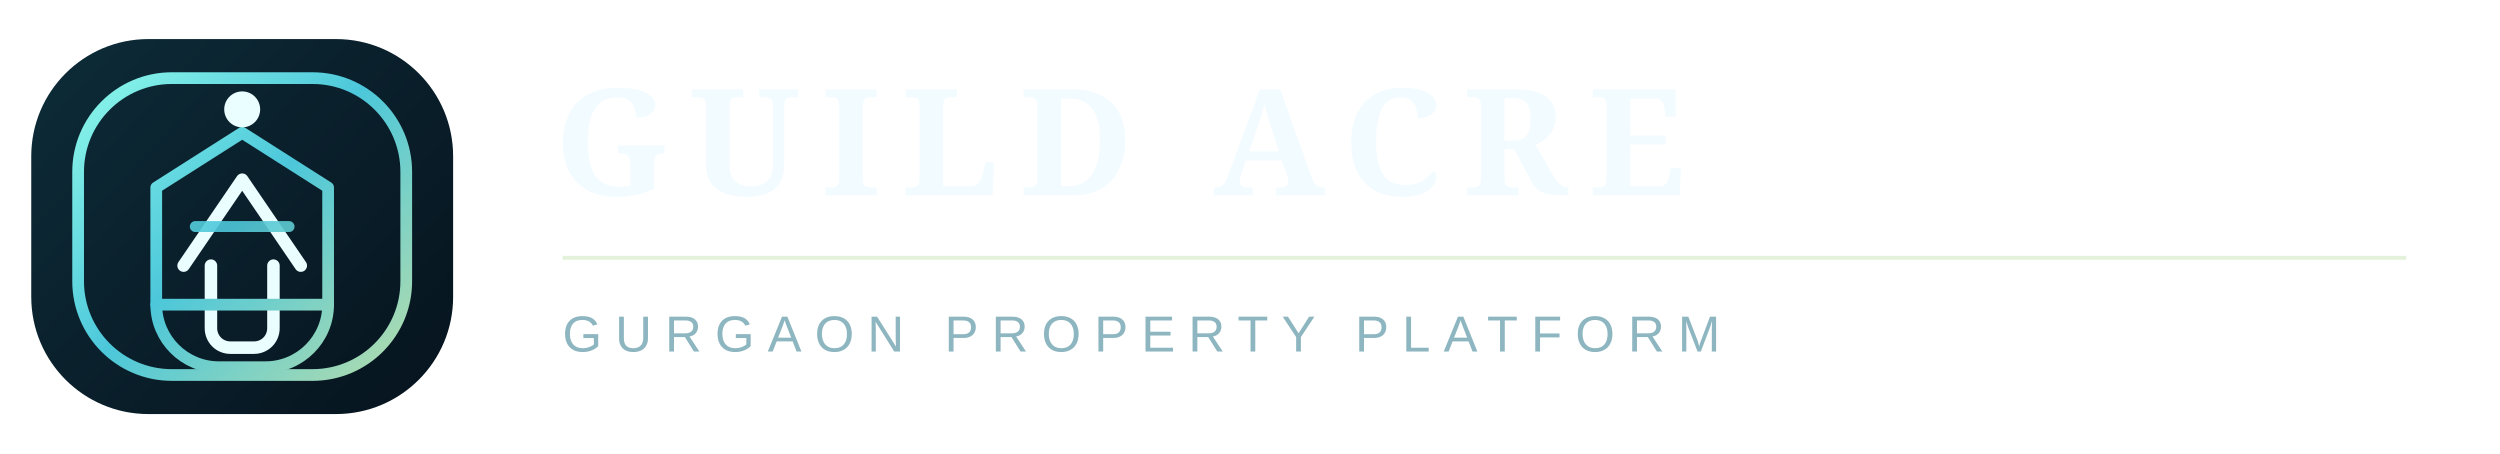
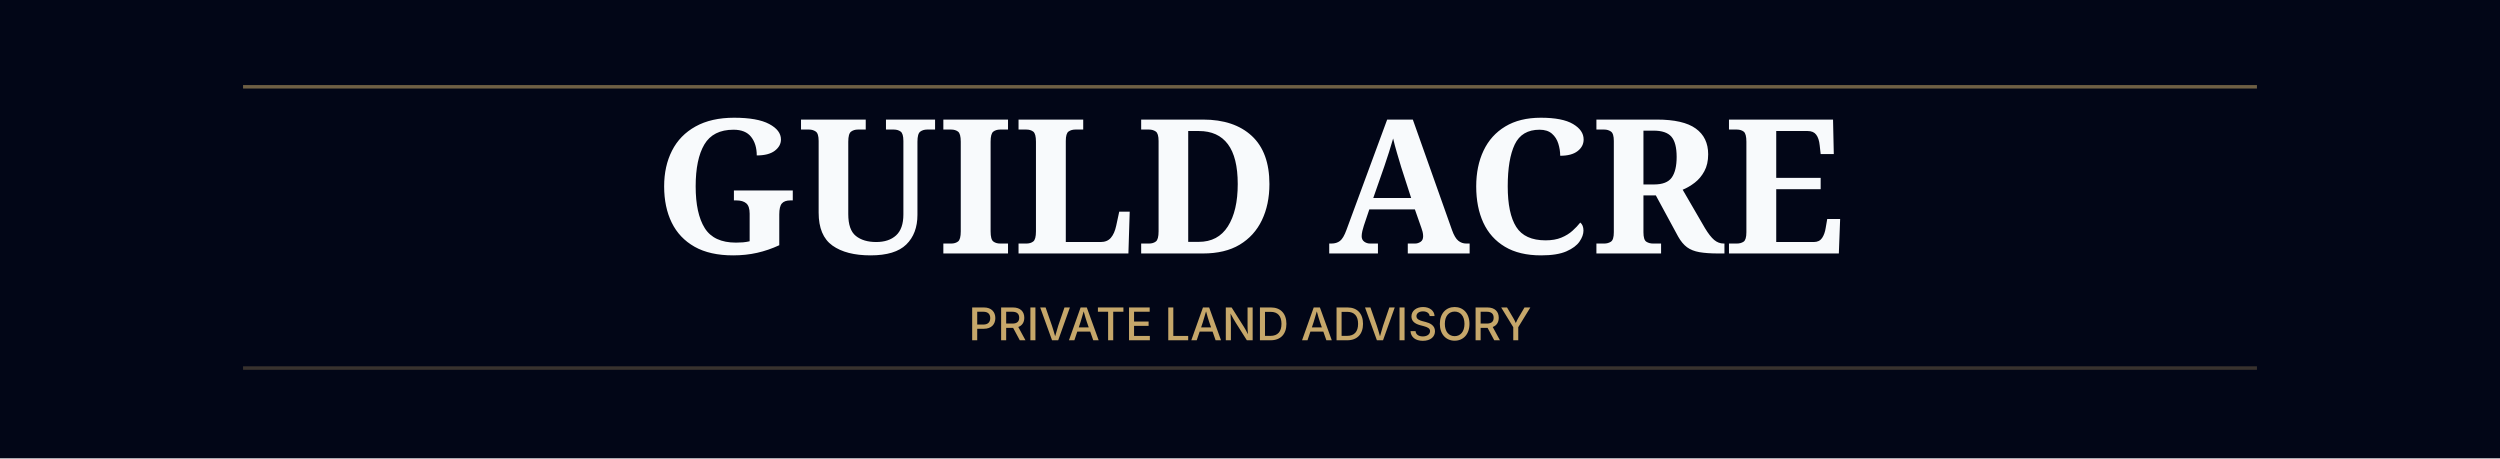
- <svg xmlns="http://www.w3.org/2000/svg" width="640" height="116" viewBox="0 0 640 116" fill="none">
-   <defs>
-     <linearGradient id="wordBg" x1="12" y1="10" x2="116" y2="108" gradientUnits="userSpaceOnUse">
-       <stop stop-color="#0D2B38" />
-       <stop offset="1" stop-color="#06131D" />
-     </linearGradient>
-     <linearGradient id="wordEdge" x1="22" y1="18" x2="108" y2="102" gradientUnits="userSpaceOnUse">
-       <stop stop-color="#8DF7EA" />
-       <stop offset="0.45" stop-color="#4CC7DA" />
-       <stop offset="1" stop-color="#BFDFA8" />
-     </linearGradient>
-   </defs>
-   <rect x="8" y="10" width="108" height="96" rx="30" fill="url(#wordBg)" />
-   <rect x="20" y="20" width="84" height="76" rx="24" stroke="url(#wordEdge)" stroke-width="3" />
-   <path d="M62 34L84 48V78C84 86.8 76.8 94 68 94H56C47.2 94 40 86.8 40 78V48L62 34Z" stroke="url(#wordEdge)" stroke-width="3" stroke-linejoin="round" />
-   <path d="M47 68L62 46L77 68" stroke="#EAFDFF" stroke-width="3.2" stroke-linecap="round" stroke-linejoin="round" />
-   <path d="M54 68V84C54 86.8 56.2 89 59 89H65C67.8 89 70 86.8 70 84V68" stroke="#EAFDFF" stroke-width="3.2" stroke-linecap="round" stroke-linejoin="round" />
-   <path d="M40 78H84" stroke="url(#wordEdge)" stroke-width="3" stroke-linecap="round" />
-   <path d="M50 58H74" stroke="url(#wordEdge)" stroke-width="2.8" stroke-linecap="round" opacity="0.9" />
-   <circle cx="62" cy="28" r="4.6" fill="#EAFDFF" />
-   <text x="142" y="50" fill="#F2FBFF" font-family="'Cormorant Garamond', Georgia, serif" font-size="38" font-weight="700" letter-spacing="0.14em">GUILD ACRE</text>
-   <line x1="144" y1="66" x2="616" y2="66" stroke="url(#wordEdge)" stroke-opacity="0.42" />
-   <text x="144" y="90" fill="#8DB6C1" font-family="'Outfit', Arial, sans-serif" font-size="13" font-weight="500" letter-spacing="0.26em">GURGAON PROPERTY PLATFORM</text>
+ <svg xmlns="http://www.w3.org/2000/svg" width="720" height="132" viewBox="0 0 720 132" fill="none" role="img" aria-labelledby="title desc">
+   <rect width="720" height="132" fill="#020617" />
+   <path d="M70 25H650" stroke="#C6A76A" stroke-width="1" stroke-opacity="0.55" />
+   <path d="M70 106H650" stroke="#C6A76A" stroke-width="1" stroke-opacity="0.28" />
+   <text x="360" y="73" text-anchor="middle" fill="#F8FAFC" font-family="Cormorant Garamond, Georgia, serif" font-size="54" font-weight="600">GUILD ACRE</text>
+   <text x="360" y="98" text-anchor="middle" fill="#C6A76A" font-family="Inter, Arial, sans-serif" font-size="13" font-weight="500">PRIVATE LAND ADVISORY</text>
</svg>
